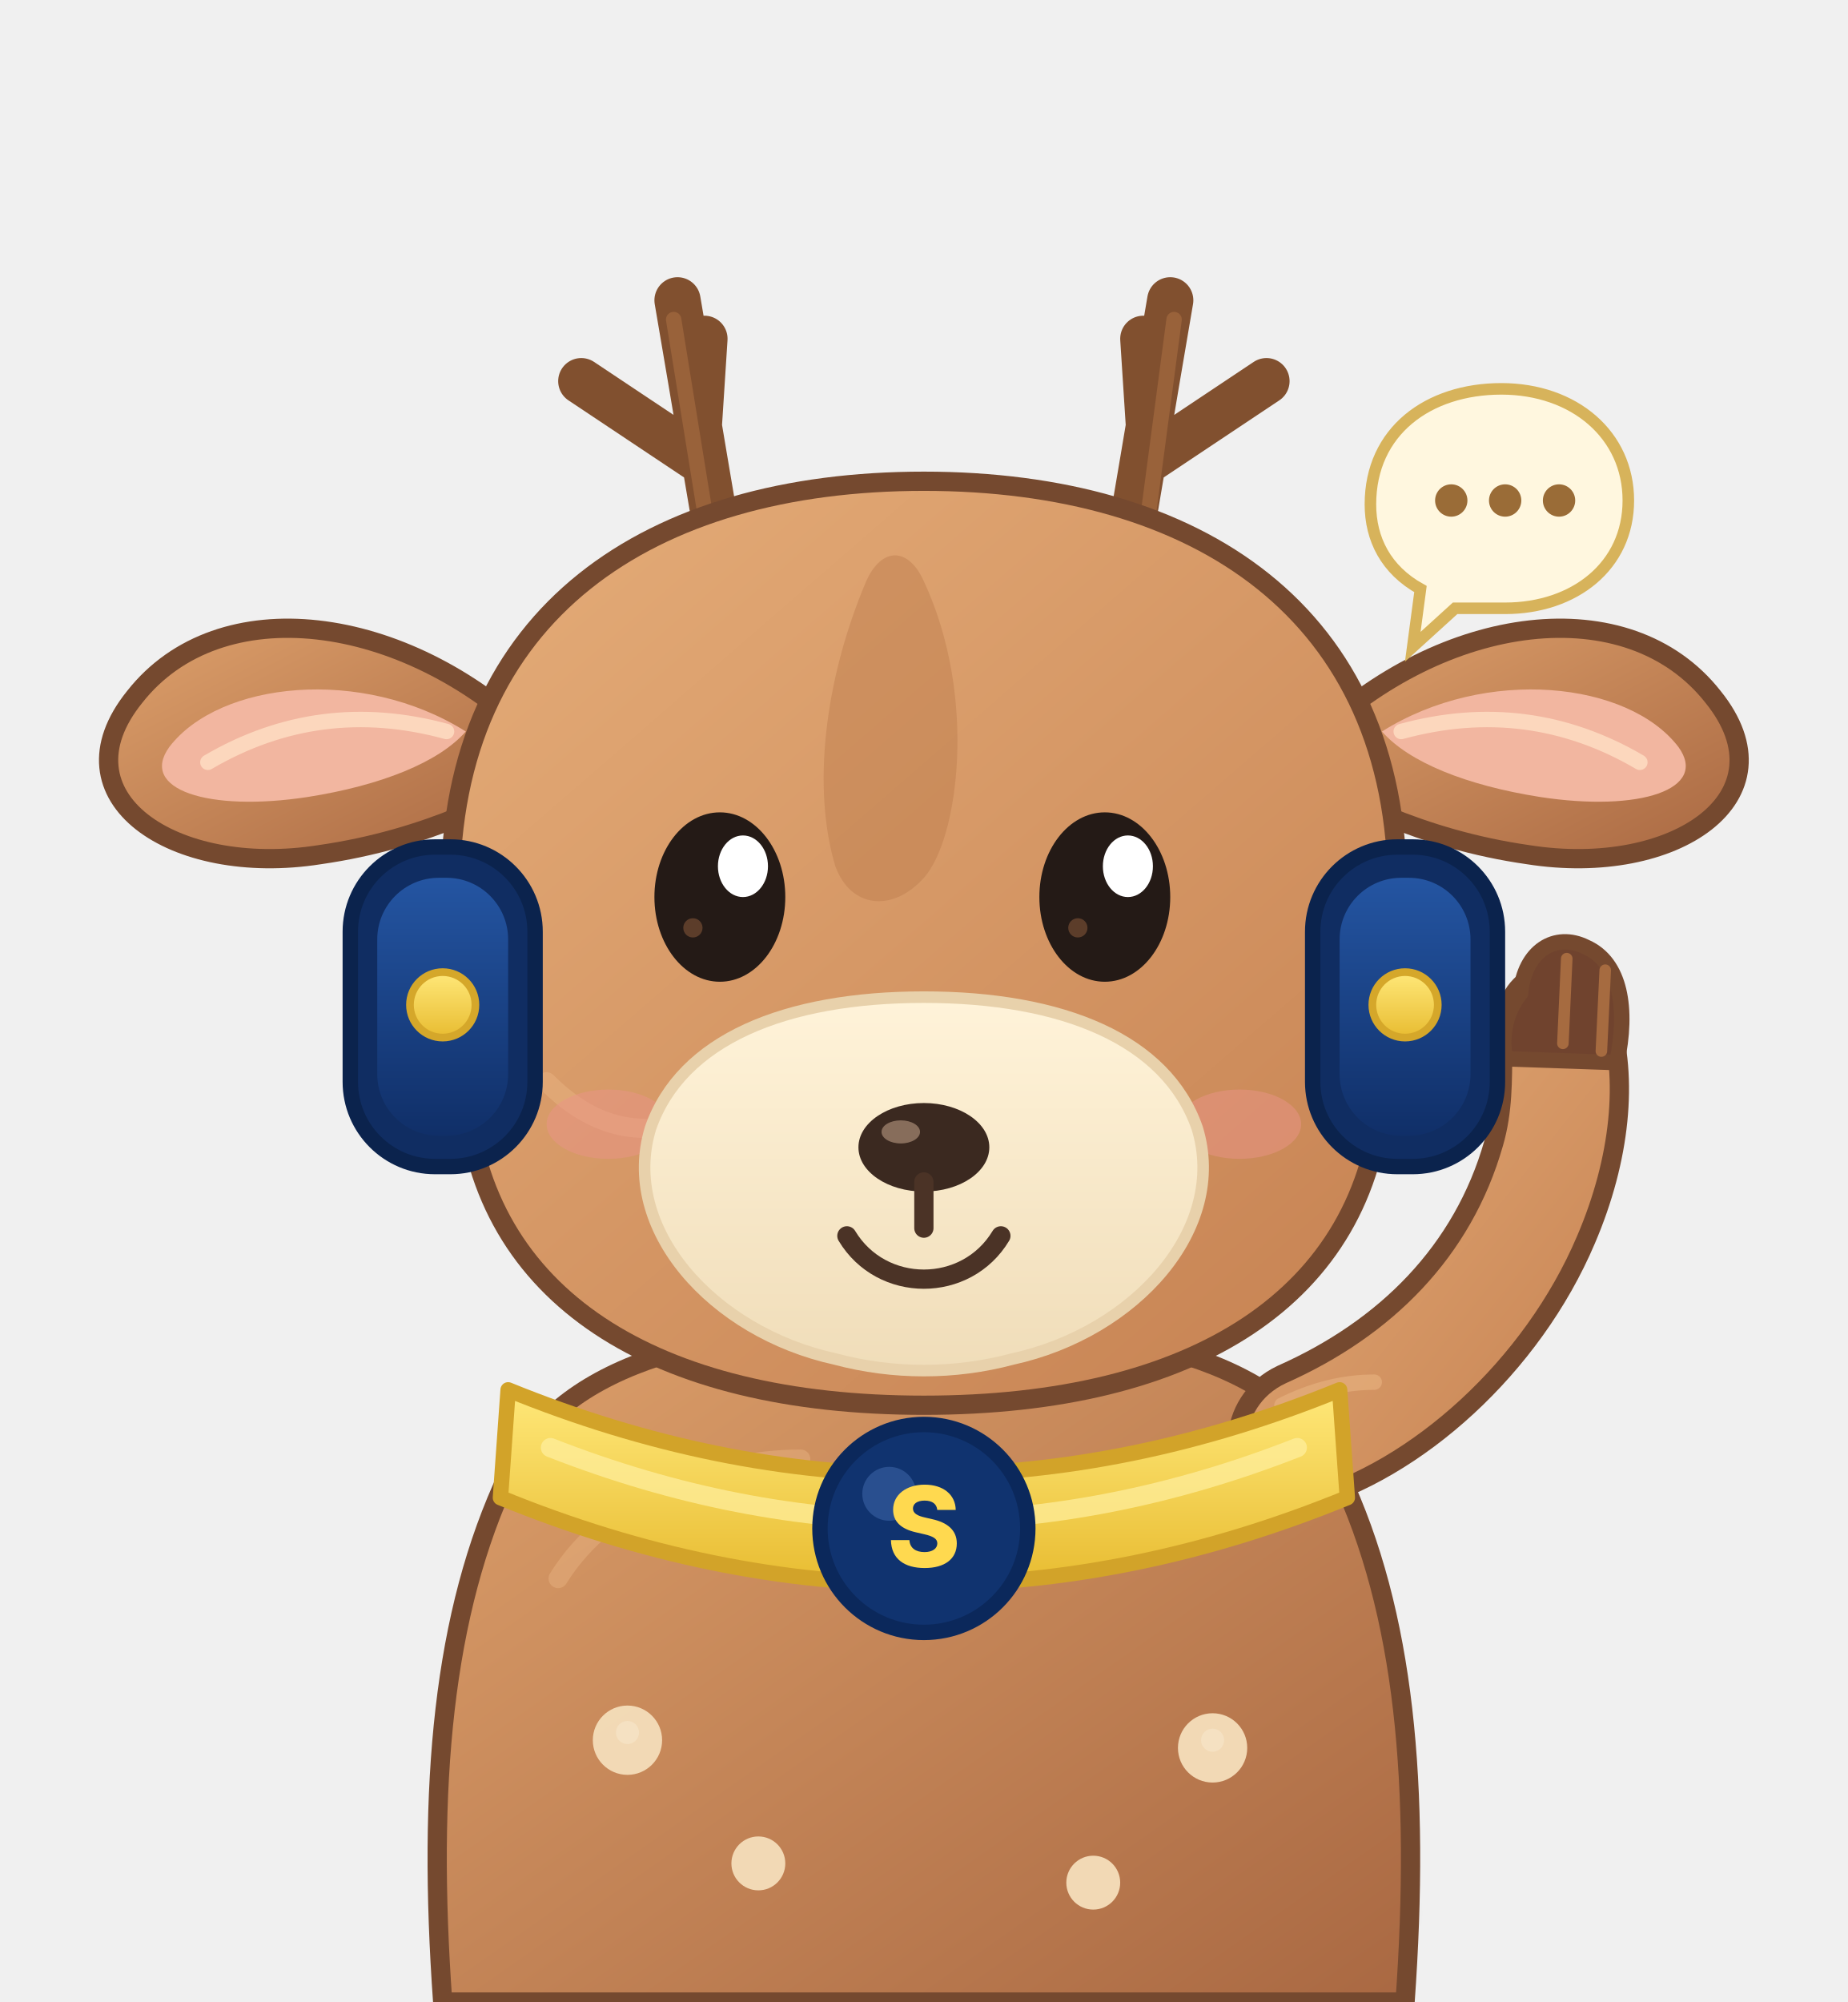
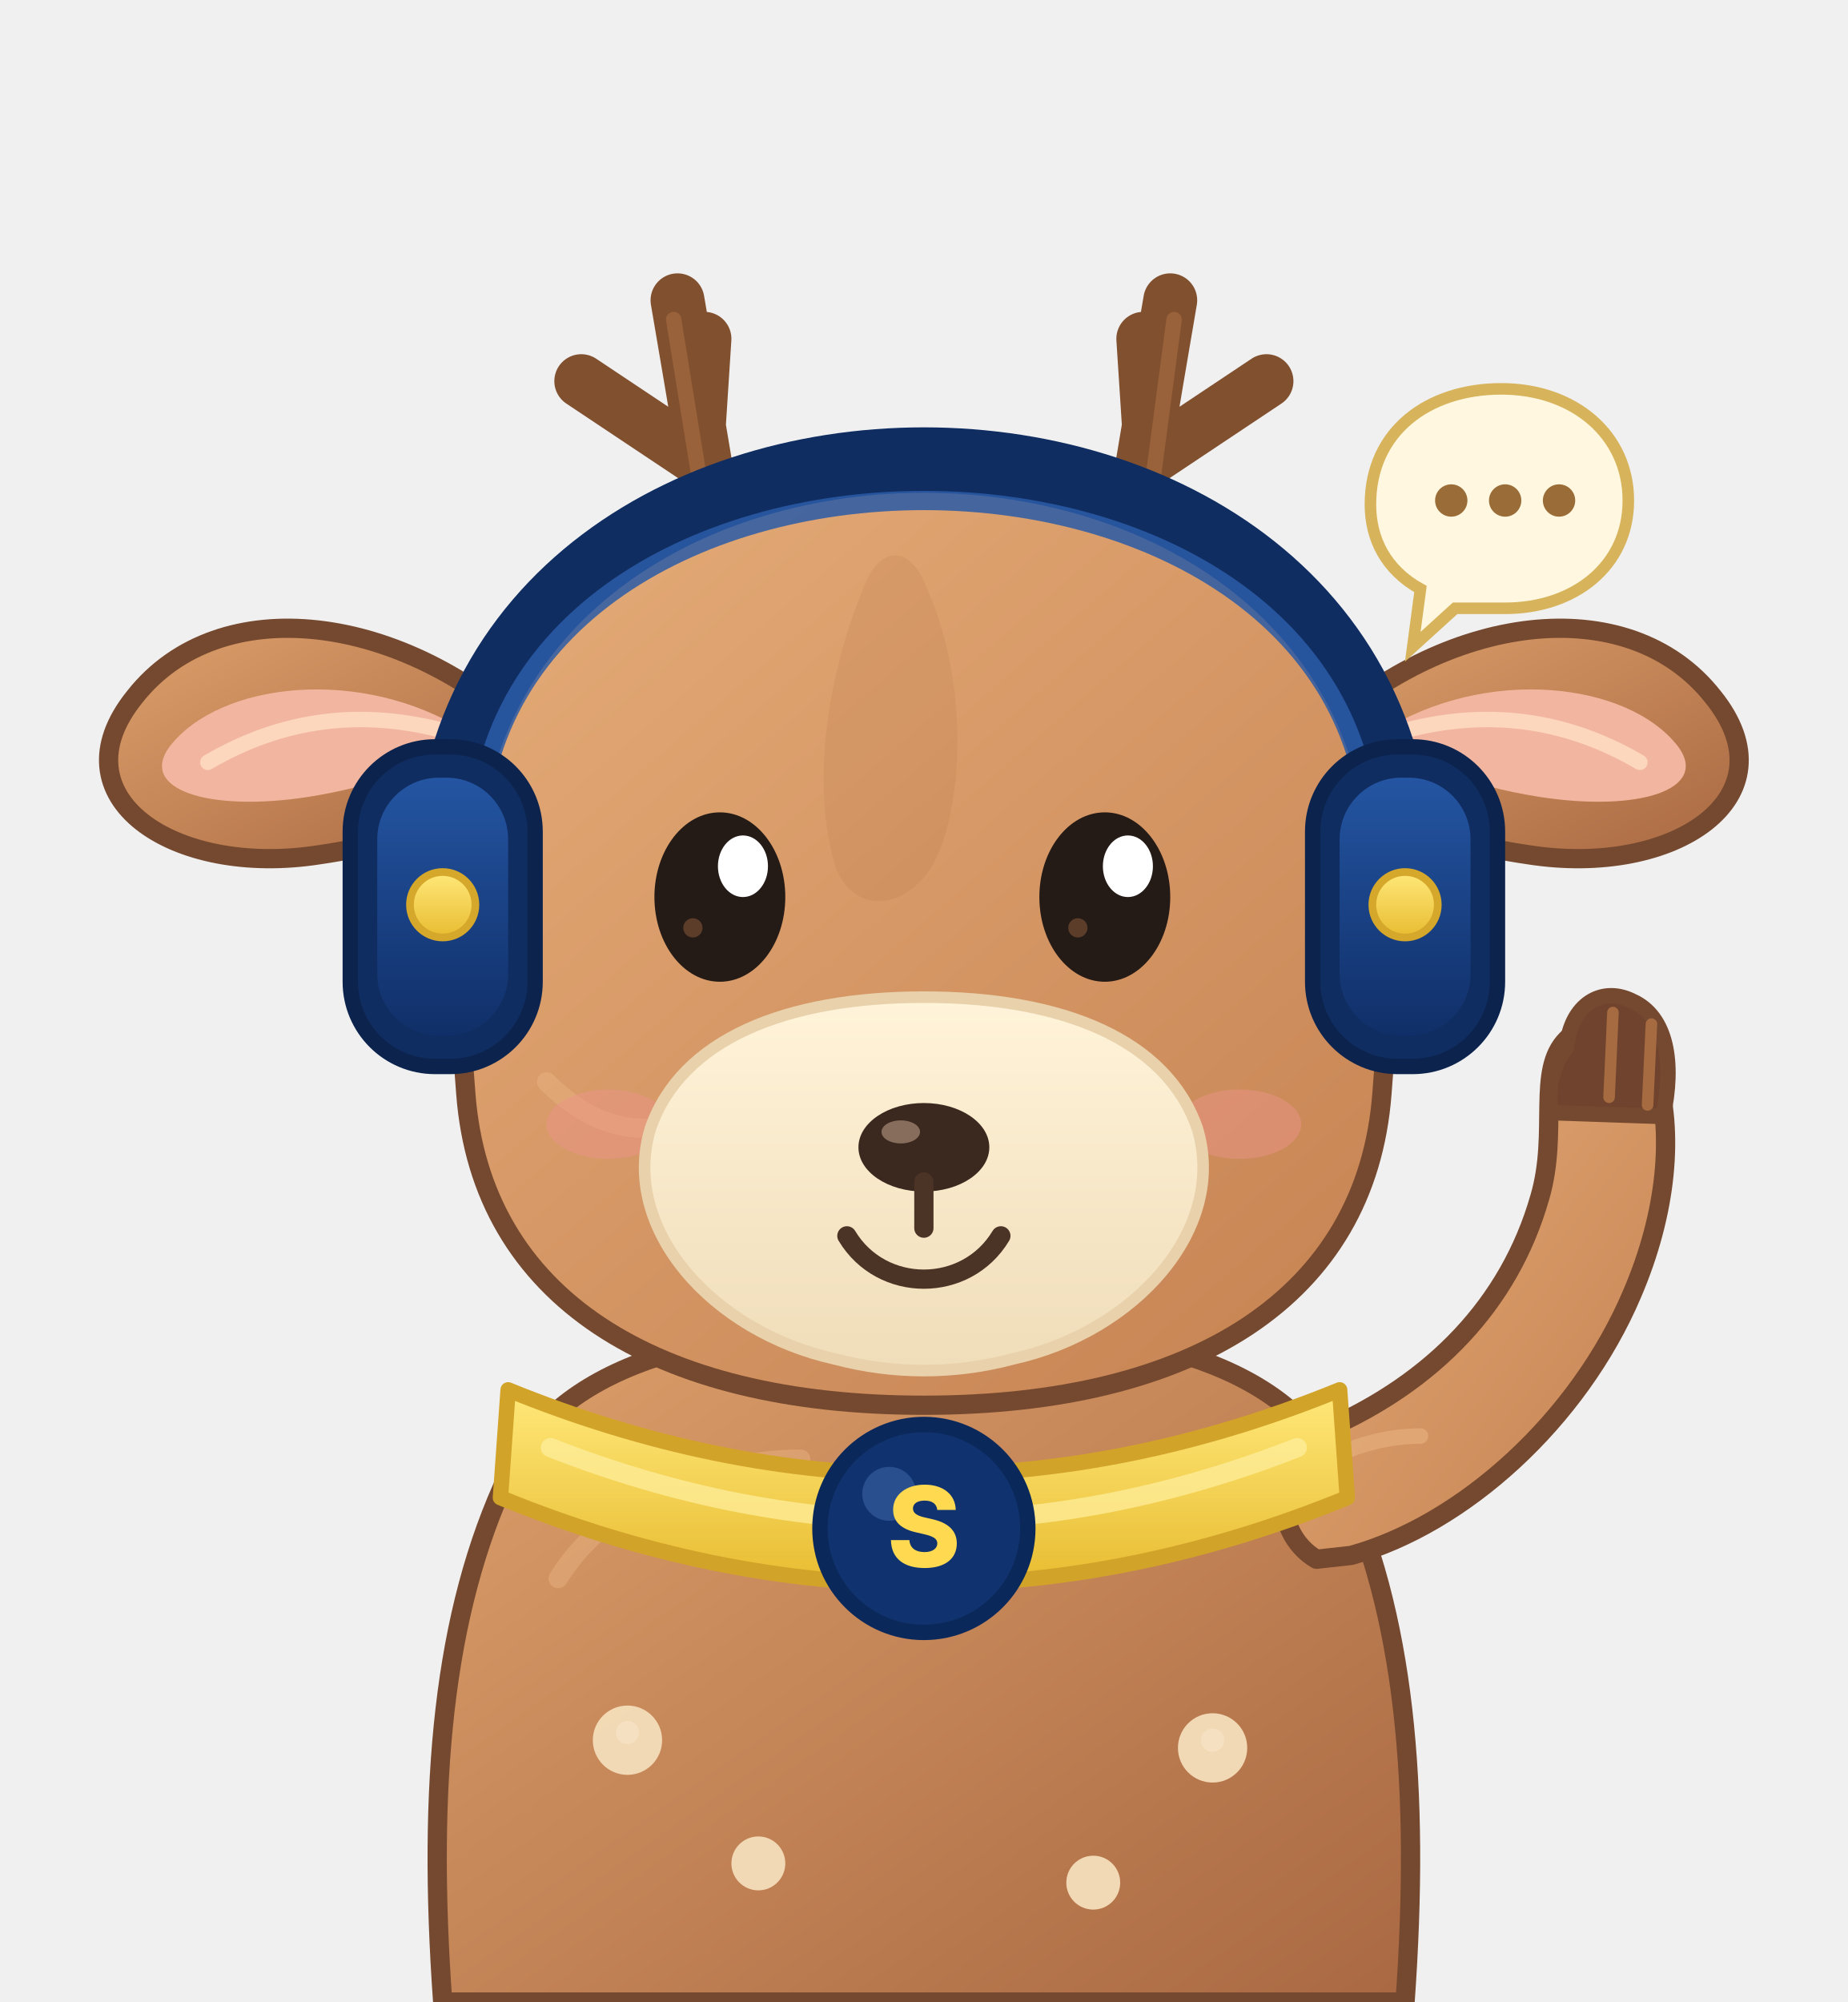
<svg xmlns="http://www.w3.org/2000/svg" viewBox="0 0 480 520" role="img" aria-labelledby="mascot-title mascot-desc" data-state="thinking" focusable="false">
  <defs>
    <linearGradient id="fur" x1="0" y1="0" x2="1" y2="1">
      <stop offset="0" stop-color="#DDA06B" />
      <stop offset="1" stop-color="#A96842" />
    </linearGradient>
    <linearGradient id="furLight" x1="0" y1="0" x2="0.9" y2="1">
      <stop offset="0" stop-color="#E5AD79" />
      <stop offset="1" stop-color="#C78353" />
    </linearGradient>
    <linearGradient id="navy" x1="0" y1="0" x2="0" y2="1">
      <stop offset="0" stop-color="#2455A2" />
      <stop offset="1" stop-color="#102F68" />
    </linearGradient>
    <linearGradient id="gold" x1="0" y1="0" x2="0" y2="1">
      <stop offset="0" stop-color="#FFE879" />
      <stop offset="1" stop-color="#E8BC31" />
    </linearGradient>
    <linearGradient id="muzzle" x1="0" y1="0" x2="0" y2="1">
      <stop offset="0" stop-color="#FFF3D9" />
      <stop offset="1" stop-color="#F0DDB9" />
    </linearGradient>
    <filter id="softShadow" x="-30%" y="-30%" width="160%" height="170%">
      <feGaussianBlur stdDeviation="7" />
    </filter>
    <style>
      .mascot-float { transform-box: fill-box; transform-origin: center; animation: mascot-bob 4s ease-in-out infinite; }
      .eyes { transform-box: fill-box; transform-origin: center; animation: blink 5.2s infinite; }
      .wave-arm { transform-box: view-box; transform-origin: 352px 385px; }
      .mouth-open, .thinking-bubble, .listen-rings, .success-mark, .success-sparkles { opacity: 0; }
      .mouth-smile { opacity: 1; }
      .pupils { transition: transform .25s ease; }
      .listen-rings circle { fill: none; stroke: #F6D75D; stroke-width: 4; transform-box: fill-box; transform-origin: center; }
      .thinking-dots circle { animation: dot-bounce 1.05s ease-in-out infinite; transform-box: fill-box; transform-origin: center; }
      .thinking-dots circle:nth-child(2) { animation-delay: .14s; }
      .thinking-dots circle:nth-child(3) { animation-delay: .28s; }
      .success-sparkles path { transform-box: fill-box; transform-origin: center; animation: sparkle 1.4s ease-in-out infinite; }
      [data-state="speaking"] .mouth-smile { opacity: 0; }
      [data-state="speaking"] .mouth-open { opacity: 1; animation: talk-mouth .34s ease-in-out infinite alternate; transform-box: fill-box; transform-origin: center; }
      [data-state="speaking"] .mascot-float { animation-duration: 1.4s; }
      [data-state="listening"] .listen-rings { opacity: 1; }
      [data-state="listening"] .listen-rings circle { animation: listen-pulse 1.7s ease-out infinite; }
      [data-state="listening"] .listen-rings circle:nth-child(2) { animation-delay: .55s; }
      [data-state="listening"] .pupils { transform: translateY(2px) scale(1.06); }
      [data-state="thinking"] .thinking-bubble { opacity: 1; }
      [data-state="thinking"] .pupils { transform: translate(-3px,-5px); }
      [data-state="thinking"] .mascot-float { animation-duration: 3s; }
      [data-state="greeting"] .wave-arm { animation: wave 1.1s ease-in-out infinite; }
      [data-state="success"] .success-mark, [data-state="success"] .success-sparkles { opacity: 1; }
      [data-state="success"] .success-mark { animation: pop-in .42s cubic-bezier(.2,1.5,.4,1) both; transform-box: fill-box; transform-origin: center; }
      [data-state="success"] .success-sparkles path { animation-duration: .9s; }
      [data-state="success"] .mouth-smile { stroke-width: 5.5; }
      @keyframes mascot-bob { 0%,100% { transform: translateY(0); } 50% { transform: translateY(-4px); } }
      @keyframes blink { 0%, 43%, 46%, 82%, 85%, 100% { transform: scaleY(1); } 44.5%, 83.5% { transform: scaleY(.08); } }
      @keyframes talk-mouth { from { transform: scaleY(.45) scaleX(.88); } to { transform: scaleY(1.12) scaleX(1.04); } }
      @keyframes wave { 0%,100% { transform: rotate(0deg); } 25% { transform: rotate(-11deg); } 55% { transform: rotate(7deg); } 78% { transform: rotate(-8deg); } }
      @keyframes listen-pulse { 0% { transform: scale(.72); opacity: .9; } 100% { transform: scale(1.55); opacity: 0; } }
      @keyframes dot-bounce { 0%,60%,100% { transform: translateY(0); opacity: .6; } 30% { transform: translateY(-5px); opacity: 1; } }
      @keyframes pop-in { from { transform: scale(.2) rotate(-18deg); } to { transform: scale(1) rotate(0); } }
      @keyframes sparkle { 0%,100% { transform: scale(.75) rotate(0); opacity: .55; } 50% { transform: scale(1.12) rotate(12deg); opacity: 1; } }
      @media (prefers-reduced-motion: reduce) {
        *, *::before, *::after { animation-duration: .01ms !important; animation-iteration-count: 1 !important; transition-duration: .01ms !important; }
      }
    </style>
  </defs>
  <ellipse cx="240" cy="497" rx="119" ry="12" fill="#132B52" opacity=".13" filter="url(#softShadow)" />
  <g class="mascot-float">
-     <g fill="none" stroke="#81502F" stroke-width="12" stroke-linecap="round" stroke-linejoin="round">
+     <g fill="none" stroke="#81502F" stroke-width="14" stroke-linecap="round" stroke-linejoin="round">
      <path d="M190 160 C185 132 181 107 176 78 M181 119 L151 99 M181 119 L183 88" />
      <path d="M290 160 C295 132 299 107 304 78 M299 119 L329 99 M299 119 L297 88" />
    </g>
    <g fill="none" stroke="#A66B40" stroke-width="4" stroke-linecap="round" opacity=".65">
      <path d="M186 151 L175 83 M296 151 L305 83" />
    </g>
    <g>
      <path d="M139 192 C105 159 57 153 35 181 C14 207 45 228 83 222 C111 218 132 207 145 199Z" fill="url(#fur)" stroke="#75492F" stroke-width="5" />
      <path d="M341 192 C375 159 423 153 445 181 C466 207 435 228 397 222 C369 218 348 207 335 199Z" fill="url(#fur)" stroke="#75492F" stroke-width="5" />
      <path d="M121 190 C94 173 57 177 44 194 C36 205 54 211 80 207 C99 204 114 198 121 190Z" fill="#F2B6A0" />
      <path d="M359 190 C386 173 423 177 436 194 C444 205 426 211 400 207 C381 204 366 198 359 190Z" fill="#F2B6A0" />
      <path d="M116 190 Q83 181 54 198 M364 190 Q397 181 426 198" fill="none" stroke="#FFE0C4" stroke-width="4" stroke-linecap="round" opacity=".8" />
    </g>
-     <path d="M127 255 C120 112 360 112 353 255" fill="none" stroke="#102D62" stroke-width="25" stroke-linecap="round" />
-     <path d="M132 246 C130 132 350 132 348 246" fill="none" stroke="#2A5BA7" stroke-width="8" stroke-linecap="round" opacity=".9" />
    <path d="M132 383 C145 356 179 344 240 344 C301 344 335 356 348 383 C365 419 369 464 365 520 H115 C111 464 115 419 132 383Z" fill="url(#fur)" stroke="#75492F" stroke-width="5" stroke-linejoin="round" />
    <path d="M145 410 C158 389 185 379 208 379" fill="none" stroke="#E9B27F" stroke-width="5" stroke-linecap="round" opacity=".48" />
    <g fill="#F5DDBA" opacity=".95">
      <circle cx="163" cy="452" r="9" />
      <circle cx="197" cy="484" r="7" />
      <circle cx="315" cy="454" r="9" />
      <circle cx="284" cy="489" r="7" />
    </g>
    <g fill="#F7E5C9" opacity=".65">
      <circle cx="163" cy="450" r="3" />
      <circle cx="315" cy="452" r="3" />
    </g>
-     <g transform="translate(18 0)">
+     <g transform="translate(30 14)">
      <g class="wave-arm">
        <path d="M321 390 C350 382 380 355 394 322 C403 301 405 280 400 264 C397 252 385 248 377 256 C369 264 375 280 370 297 C362 325 342 345 315 357 C300 364 300 384 312 391Z" fill="url(#furLight)" stroke="#75492F" stroke-width="5" stroke-linejoin="round" />
        <path d="M377 258 C378 247 386 242 394 246 C403 250 405 262 402 276 L373 275 C372 269 373 263 377 258Z" fill="#70432E" stroke="#75492F" stroke-width="4" stroke-linejoin="round" />
        <path d="M389 249 L388 271 M399 252 L398 273" stroke="#A66B40" stroke-width="3" stroke-linecap="round" />
        <path d="M315 365 Q327 359 339 359" fill="none" stroke="#E6B17E" stroke-width="4" stroke-linecap="round" opacity=".65" />
      </g>
    </g>
    <path d="M117 231 C117 159 169 125 240 125 C311 125 363 159 363 231 L359 284 C355 337 310 365 240 365 C170 365 125 337 121 284Z" fill="url(#furLight)" stroke="#75492F" stroke-width="5" stroke-linejoin="round" />
-     <path d="M225 151 C214 177 211 205 217 225 C221 236 232 237 240 228 C249 218 254 181 240 151 C236 142 229 142 225 151Z" fill="#B9794B" opacity=".42" />
+     <path d="M225 151 C214 177 211 205 217 225 C221 236 232 237 240 228 C249 218 254 181 240 151 C236 142 229 142 225 151Z" fill="#B9794B" opacity=".2" />
+     <path d="M116 238 C106 80 374 80 364 238" fill="none" stroke="#102D62" stroke-width="17" stroke-linecap="round" />
+     <path d="M124 226 C118 98 362 98 356 226" fill="none" stroke="#2A5BA7" stroke-width="5" stroke-linecap="round" opacity=".85" />
    <path d="M142 281 C153 292 164 295 177 292" fill="none" stroke="#E8B180" stroke-width="5" stroke-linecap="round" opacity=".55" />
    <ellipse cx="158" cy="292" rx="16" ry="9" fill="#E99488" opacity=".5" />
    <ellipse cx="322" cy="292" rx="16" ry="9" fill="#E99488" opacity=".5" />
    <g>
-       <rect x="91" y="220" width="48" height="83" rx="22" fill="#102D62" stroke="#0B234D" stroke-width="4" />
-       <rect x="98" y="228" width="34" height="67" rx="16" fill="url(#navy)" />
-       <circle cx="115" cy="261" r="8.5" fill="url(#gold)" stroke="#D5A72A" stroke-width="2" />
-       <rect x="341" y="220" width="48" height="83" rx="22" fill="#102D62" stroke="#0B234D" stroke-width="4" />
-       <rect x="348" y="228" width="34" height="67" rx="16" fill="url(#navy)" />
-       <circle cx="365" cy="261" r="8.5" fill="url(#gold)" stroke="#D5A72A" stroke-width="2" />
+       <rect x="91" y="194" width="48" height="83" rx="22" fill="#102D62" stroke="#0B234D" stroke-width="4" />
+       <rect x="98" y="202" width="34" height="67" rx="16" fill="url(#navy)" />
+       <circle cx="115" cy="235" r="8.5" fill="url(#gold)" stroke="#D5A72A" stroke-width="2" />
+       <rect x="341" y="194" width="48" height="83" rx="22" fill="#102D62" stroke="#0B234D" stroke-width="4" />
+       <rect x="348" y="202" width="34" height="67" rx="16" fill="url(#navy)" />
+       <circle cx="365" cy="235" r="8.5" fill="url(#gold)" stroke="#D5A72A" stroke-width="2" />
      <g class="listen-rings">
-         <circle cx="115" cy="261" r="23" />
-         <circle cx="115" cy="261" r="23" />
-         <circle cx="365" cy="261" r="23" />
-         <circle cx="365" cy="261" r="23" />
+         <circle cx="115" cy="235" r="23" />
+         <circle cx="115" cy="235" r="23" />
+         <circle cx="365" cy="235" r="23" />
+         <circle cx="365" cy="235" r="23" />
      </g>
    </g>
    <g class="eyes">
      <g class="pupils">
        <ellipse cx="190" cy="238" rx="17" ry="22" fill="#241A16" />
        <ellipse cx="290" cy="238" rx="17" ry="22" fill="#241A16" />
        <ellipse cx="196" cy="230" rx="6.5" ry="8" fill="#FFFFFF" />
        <ellipse cx="296" cy="230" rx="6.5" ry="8" fill="#FFFFFF" />
        <circle cx="183" cy="246" r="2.5" fill="#8B5A3B" opacity=".55" />
        <circle cx="283" cy="246" r="2.5" fill="#8B5A3B" opacity=".55" />
      </g>
    </g>
    <path d="M169 293 C177 270 204 259 240 259 C276 259 303 270 311 293 C319 319 295 346 263 353 C248 357 232 357 217 353 C185 346 161 319 169 293Z" fill="url(#muzzle)" stroke="#E8D1AB" stroke-width="3" />
    <ellipse cx="240" cy="298" rx="17" ry="11.5" fill="#3B2920" />
    <ellipse cx="234" cy="294" rx="5" ry="3" fill="#A78A74" opacity=".7" />
    <path d="M240 307 L240 319" stroke="#4B3326" stroke-width="5" stroke-linecap="round" />
    <path class="mouth-smile" d="M220 321 C229 336 251 336 260 321" fill="none" stroke="#4B3326" stroke-width="5" stroke-linecap="round" />
    <g class="mouth-open">
      <ellipse cx="240" cy="326" rx="15" ry="17" fill="#4B2524" />
      <path d="M228 333 Q240 342 252 333 Q249 343 240 343 Q231 343 228 333Z" fill="#E97978" />
      <path d="M230 319 Q240 315 250 319" fill="none" stroke="#6D4033" stroke-width="2.5" stroke-linecap="round" />
    </g>
    <path d="M132 361 Q240 405 348 361 L350 389 Q240 434 130 389Z" fill="url(#gold)" stroke="#D2A329" stroke-width="4" stroke-linejoin="round" />
    <path d="M143 376 Q240 414 337 376" fill="none" stroke="#FFF0A0" stroke-width="5" stroke-linecap="round" opacity=".7" />
    <circle cx="240" cy="397" r="27" fill="#10336F" stroke="#0B285B" stroke-width="4" />
    <circle cx="231" cy="388" r="7" fill="#4772B6" opacity=".45" />
    <text x="240" y="407" text-anchor="middle" font-family="system-ui, -apple-system, Segoe UI, sans-serif" font-size="29" font-weight="800" fill="#FFD94F">S</text>
    <g class="thinking-bubble">
      <path d="M356 131 C356 112 371 101 390 101 C409 101 423 113 423 130 C423 147 409 158 391 158 L378 158 L367 168 L369 153 C360 148 356 140 356 131Z" fill="#FFF7DF" stroke="#D7B35B" stroke-width="3" />
      <g class="thinking-dots" fill="#9A6C37">
        <circle cx="377" cy="130" r="4.2" />
        <circle cx="391" cy="130" r="4.2" />
        <circle cx="405" cy="130" r="4.2" />
      </g>
    </g>
    <g class="success-mark">
      <circle cx="392" cy="177" r="28" fill="#2E9B73" stroke="#FFFFFF" stroke-width="5" />
      <path d="M378 177 L388 187 L407 166" fill="none" stroke="#FFFFFF" stroke-width="6" stroke-linecap="round" stroke-linejoin="round" />
    </g>
    <g class="success-sparkles" fill="none" stroke="#E7B938" stroke-width="4" stroke-linecap="round">
      <path d="M345 143 L345 158 M337 150 L353 150" />
      <path d="M430 220 L430 232 M424 226 L436 226" />
      <path d="M363 204 L363 214 M358 209 L368 209" />
    </g>
  </g>
</svg>
